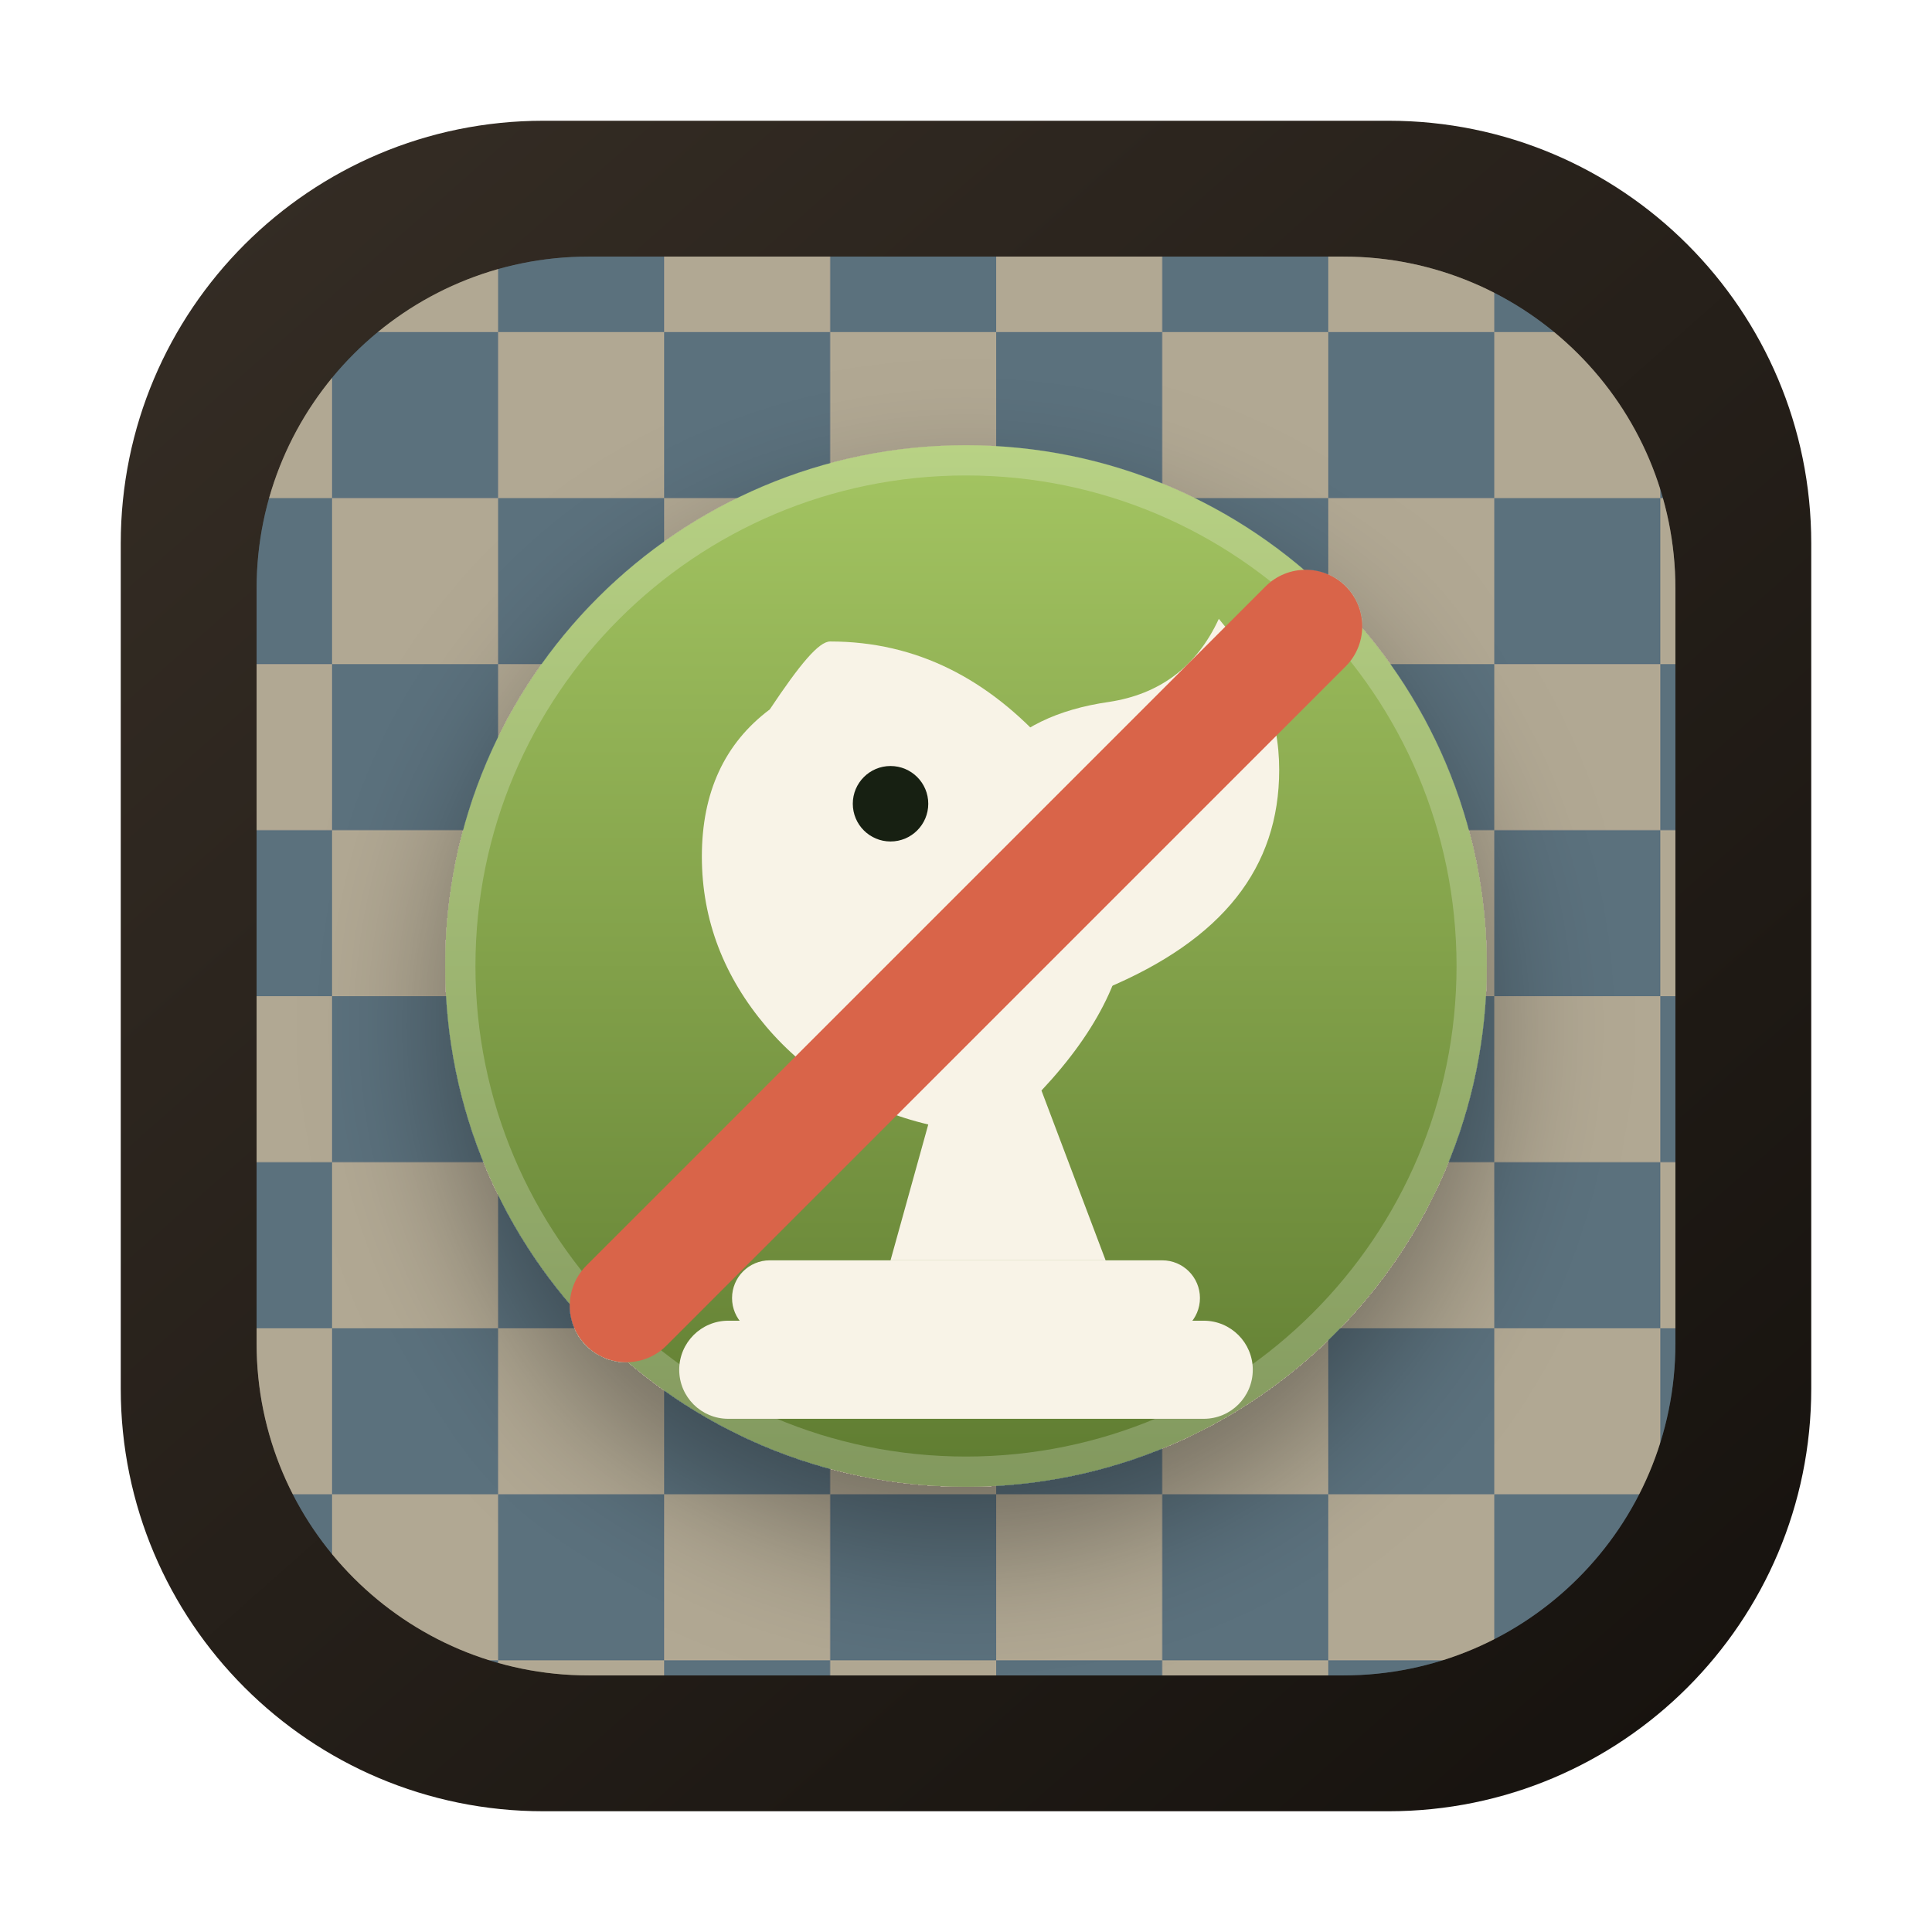
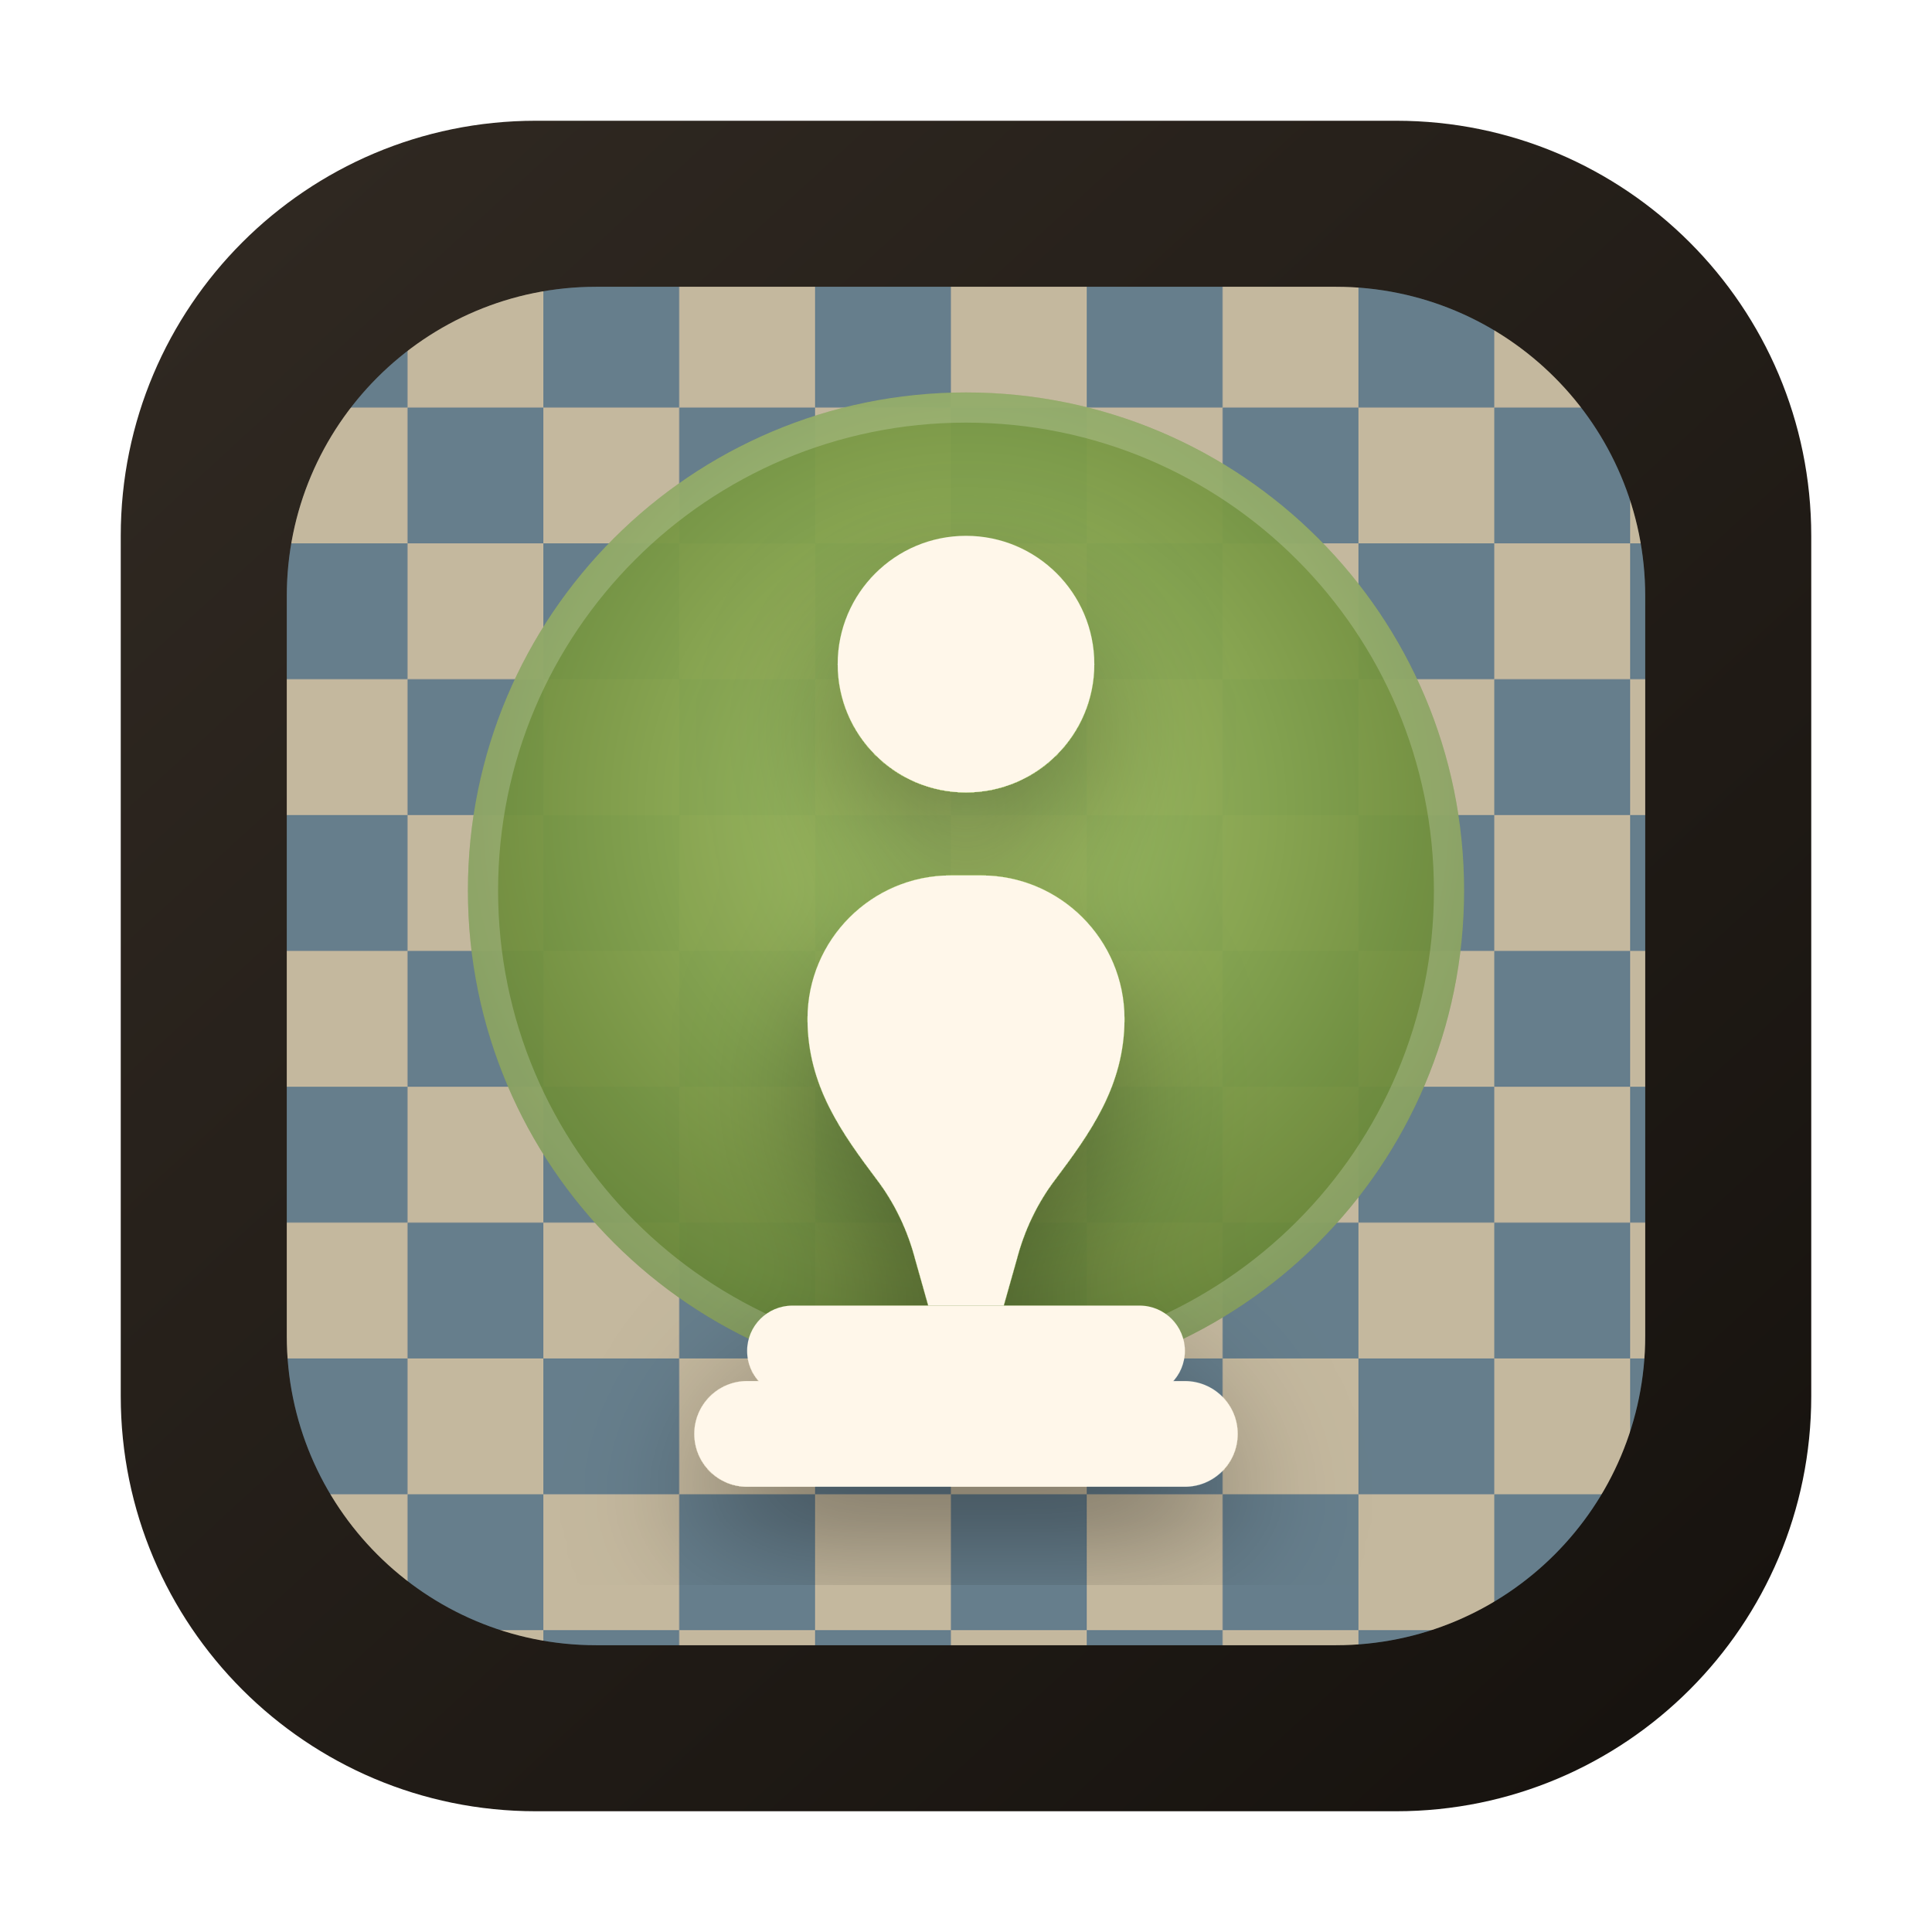
<svg xmlns="http://www.w3.org/2000/svg" width="512" height="512" viewBox="0 0 512 512" fill="none">
  <defs>
-     <linearGradient id="bg" x1="72" y1="48" x2="440" y2="464" gradientUnits="userSpaceOnUse">
-       <stop stop-color="#342C24" />
+     <linearGradient id="bg" x1="72" y1="56" x2="440" y2="456" gradientUnits="userSpaceOnUse">
+       <stop stop-color="#2F2821" />
      <stop offset="1" stop-color="#17130F" />
    </linearGradient>
-     <linearGradient id="green" x1="256" y1="118" x2="256" y2="394" gradientUnits="userSpaceOnUse">
-       <stop stop-color="#A4C562" />
-       <stop offset="1" stop-color="#5F7C31" />
-     </linearGradient>
-     <pattern id="board" width="88" height="88" patternUnits="userSpaceOnUse">
-       <rect width="88" height="88" fill="#F0E4C9" />
-       <rect width="44" height="44" fill="#7998AB" />
-       <rect x="44" y="44" width="44" height="44" fill="#7998AB" />
+     <radialGradient id="glow" cx="0" cy="0" r="1" gradientUnits="userSpaceOnUse" gradientTransform="translate(256 214) rotate(90) scale(170)">
+       <stop stop-color="#A7C768" />
+       <stop offset="1" stop-color="#5E7C31" />
+     </radialGradient>
+     <pattern id="board" width="72" height="72" patternUnits="userSpaceOnUse">
+       <rect width="72" height="72" fill="#EEDFC0" />
+       <rect width="36" height="36" fill="#7B98A9" />
+       <rect x="36" y="36" width="36" height="36" fill="#7B98A9" />
    </pattern>
-     <filter id="shadow" x="56" y="42" width="400" height="428" filterUnits="userSpaceOnUse" color-interpolation-filters="sRGB">
+     <filter id="shadow" x="110" y="96" width="292" height="324" filterUnits="userSpaceOnUse" color-interpolation-filters="sRGB">
      <feFlood flood-opacity="0" result="BackgroundImageFix" />
      <feColorMatrix in="SourceAlpha" type="matrix" values="0 0 0 0 0 0 0 0 0 0 0 0 0 0 0 0 0 0 127 0" result="hardAlpha" />
-       <feOffset dy="16" />
+       <feOffset dy="18" />
      <feGaussianBlur stdDeviation="18" />
      <feComposite in2="hardAlpha" operator="out" />
-       <feColorMatrix type="matrix" values="0 0 0 0 0 0 0 0 0 0 0 0 0 0 0 0 0 0 0.35 0" />
+       <feColorMatrix type="matrix" values="0 0 0 0 0 0 0 0 0 0 0 0 0 0 0 0 0 0 0.34 0" />
      <feBlend mode="normal" in2="BackgroundImageFix" result="effect1_dropShadow_1_1" />
      <feBlend mode="normal" in="SourceGraphic" in2="effect1_dropShadow_1_1" result="shape" />
    </filter>
  </defs>
-   <rect x="32" y="32" width="448" height="448" rx="112" fill="url(#bg)" />
-   <rect x="68" y="68" width="376" height="376" rx="88" fill="url(#board)" />
-   <rect x="68" y="68" width="376" height="376" rx="88" fill="rgba(15, 13, 10, 0.28)" />
-   <g filter="url(#shadow)">
-     <circle cx="256" cy="256" r="138" fill="url(#green)" />
-     <circle cx="256" cy="256" r="134" stroke="rgba(255,255,255,0.22)" stroke-width="8" />
-     <path d="M220 170C243 170 262 180 278 198C292 213 299 227 299 241C299 257 291 273 276 289L293 334H236L246 298C229 294 214 285 203 272C192 259 186 244 186 227C186 210 192 197 204 188C212 176 217 170 220 170Z" fill="#F8F3E7" />
-     <path d="M263 201C270 193 280 188 294 186C307 184 317 177 323 164C334 177 339 190 339 204C339 230 324 249 293 262C277 269 263 280 252 295L239 284C245 266 253 250 263 236C271 226 275 216 275 207C275 204 271 202 263 201Z" fill="#F8F3E7" />
-     <circle cx="236" cy="213" r="10" fill="#172012" />
-     <rect x="194" y="334" width="124" height="20" rx="10" fill="#F8F3E7" />
-     <rect x="180" y="350" width="152" height="26" rx="13" fill="#F8F3E7" />
-     <path d="M166 346L346 166" stroke="#D96449" stroke-width="30" stroke-linecap="round" />
+   <rect x="32" y="32" width="448" height="448" rx="110" fill="url(#bg)" />
+   <rect x="76" y="76" width="360" height="360" rx="82" fill="url(#board)" />
+   <rect x="76" y="76" width="360" height="360" rx="82" fill="rgba(10, 9, 7, 0.18)" />
+   <circle cx="256" cy="236" r="132" fill="url(#glow)" opacity="0.96" />
+   <circle cx="256" cy="236" r="128" stroke="rgba(255,255,255,0.2)" stroke-width="8" />
+   <g filter="url(#shadow)" fill="#FFF7EA">
+     <circle cx="256" cy="176" r="34" />
+     <path d="M214 270C214 249.013 231.013 232 252 232H260C280.987 232 298 249.013 298 270C298 287.745 288.924 300.234 279.418 312.891C274.864 318.953 271.484 326.054 269.498 333.612L266 346H246L242.502 333.612C240.516 326.054 237.136 318.953 232.582 312.891C223.076 300.234 214 287.745 214 270Z" />
+     <rect x="198" y="346" width="116" height="24" rx="12" />
+     <rect x="184" y="366" width="144" height="28" rx="14" />
  </g>
</svg>
